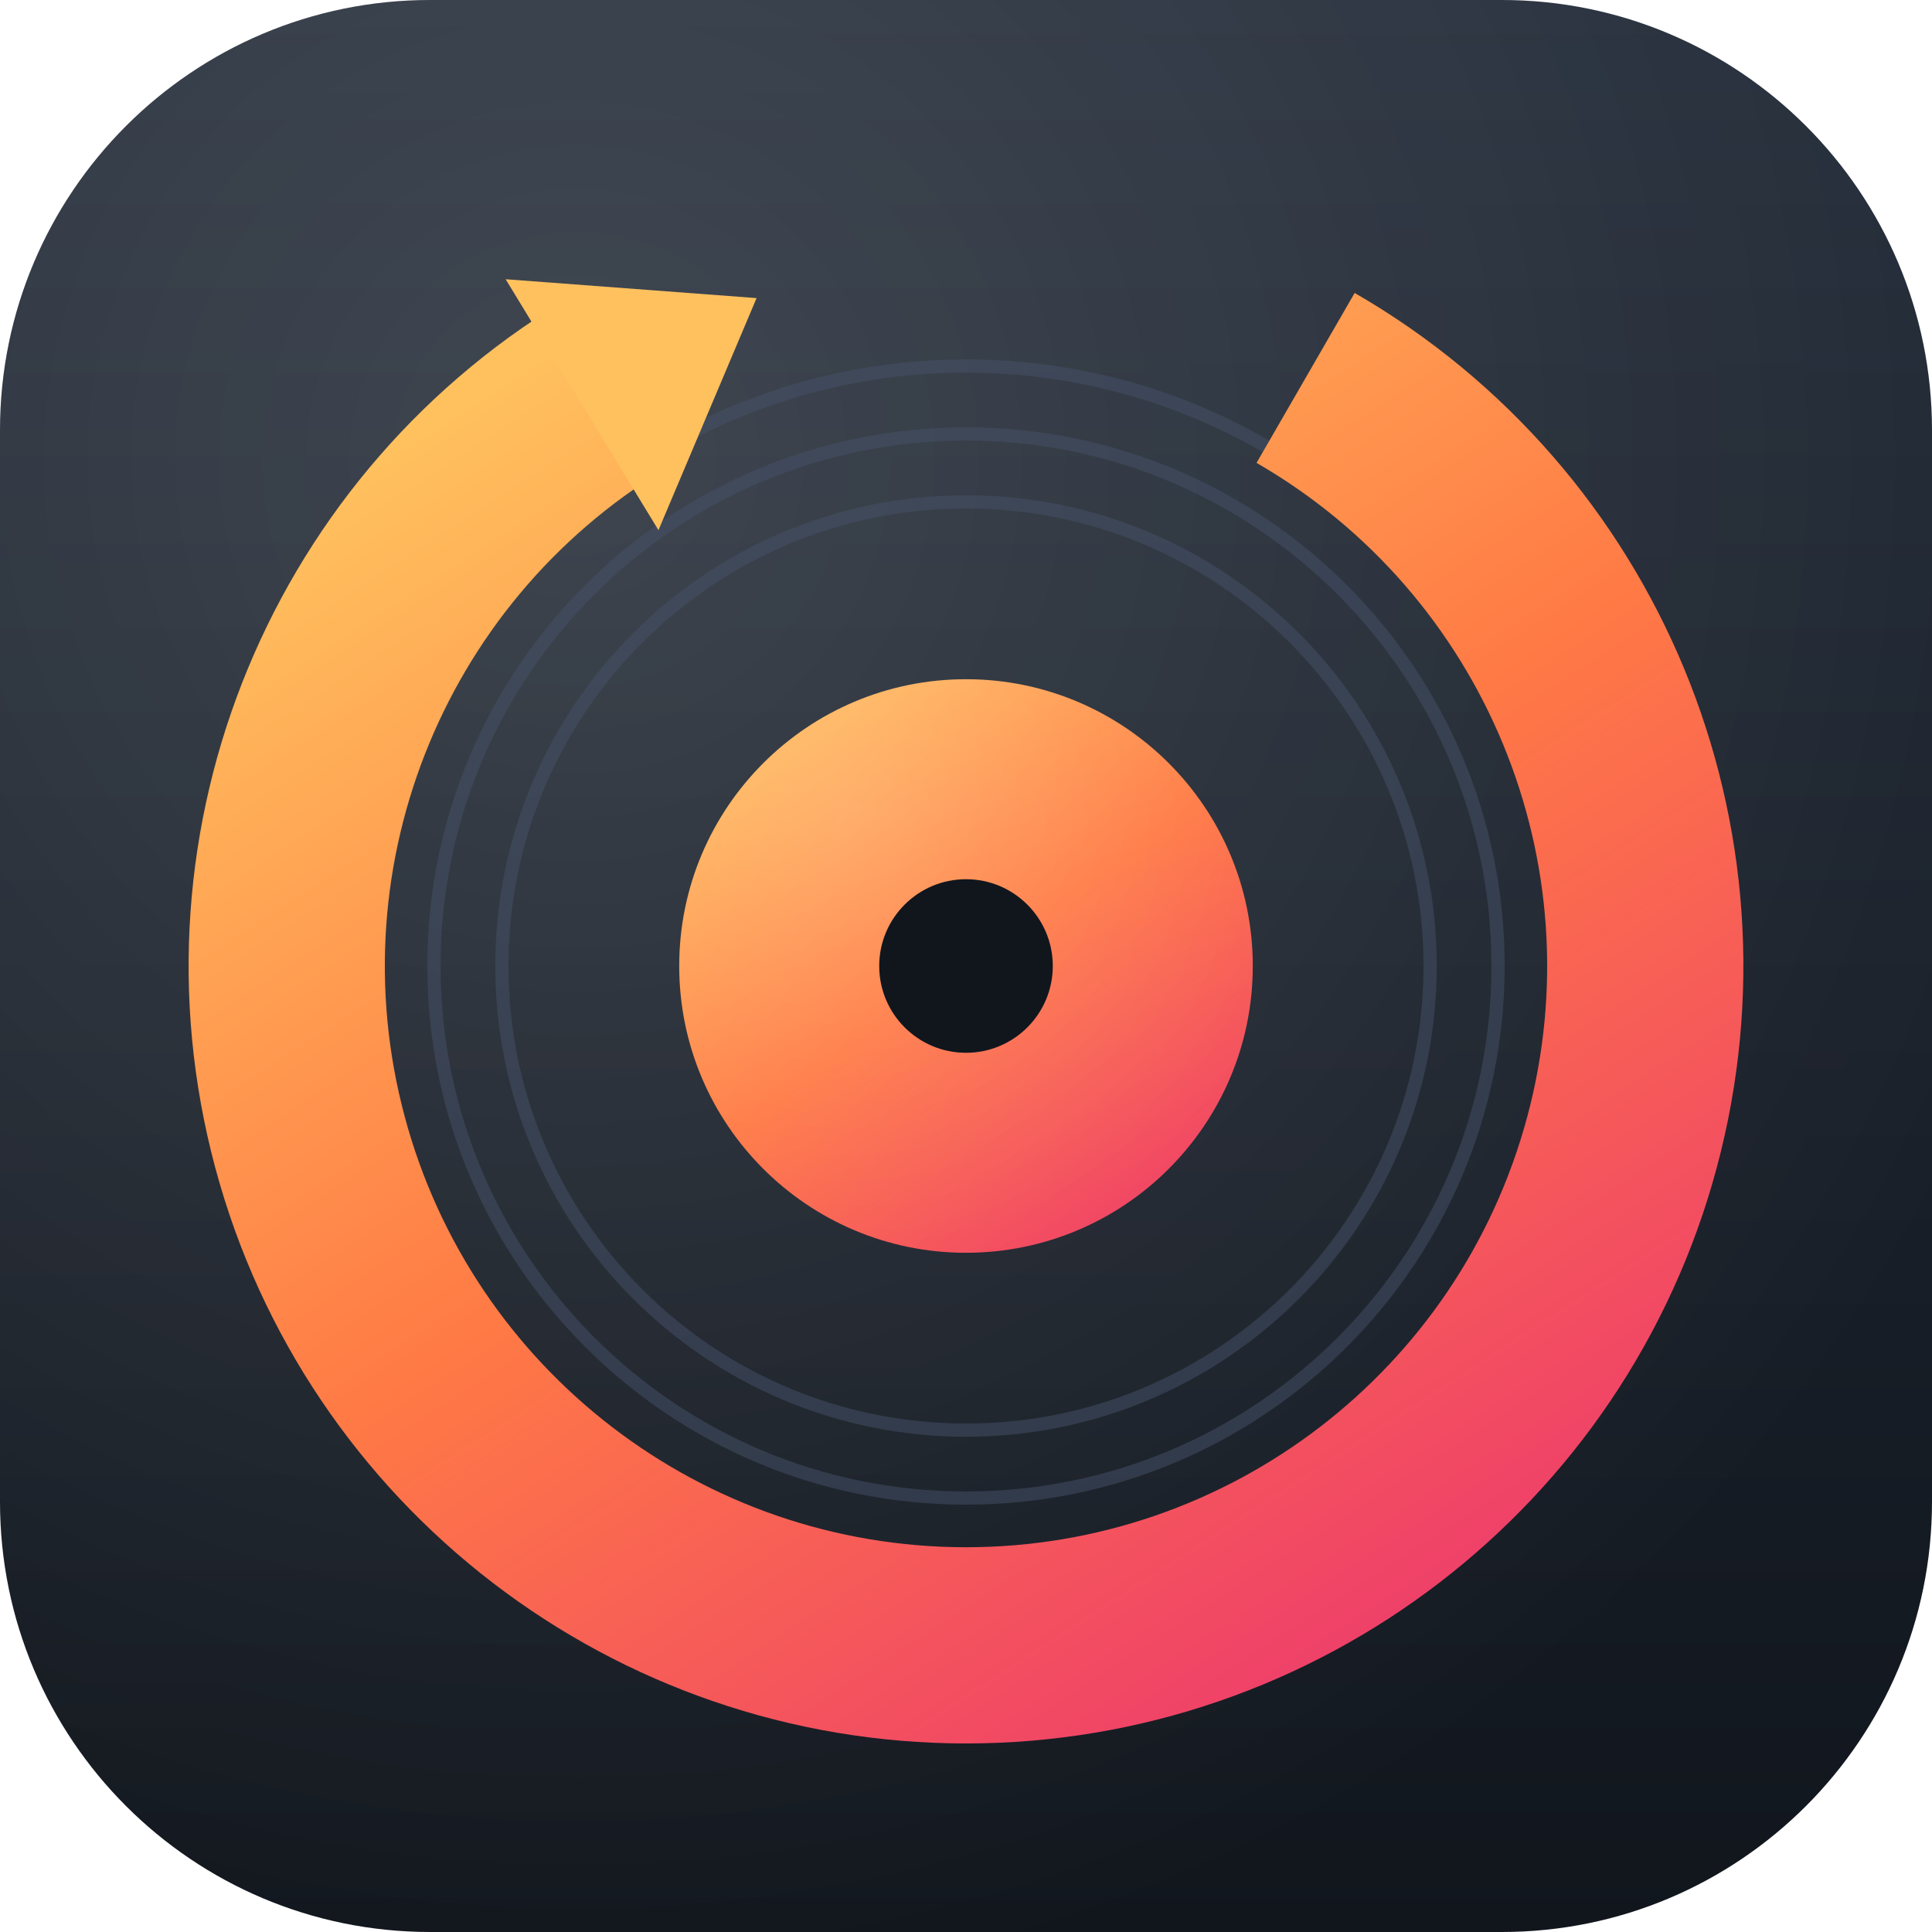
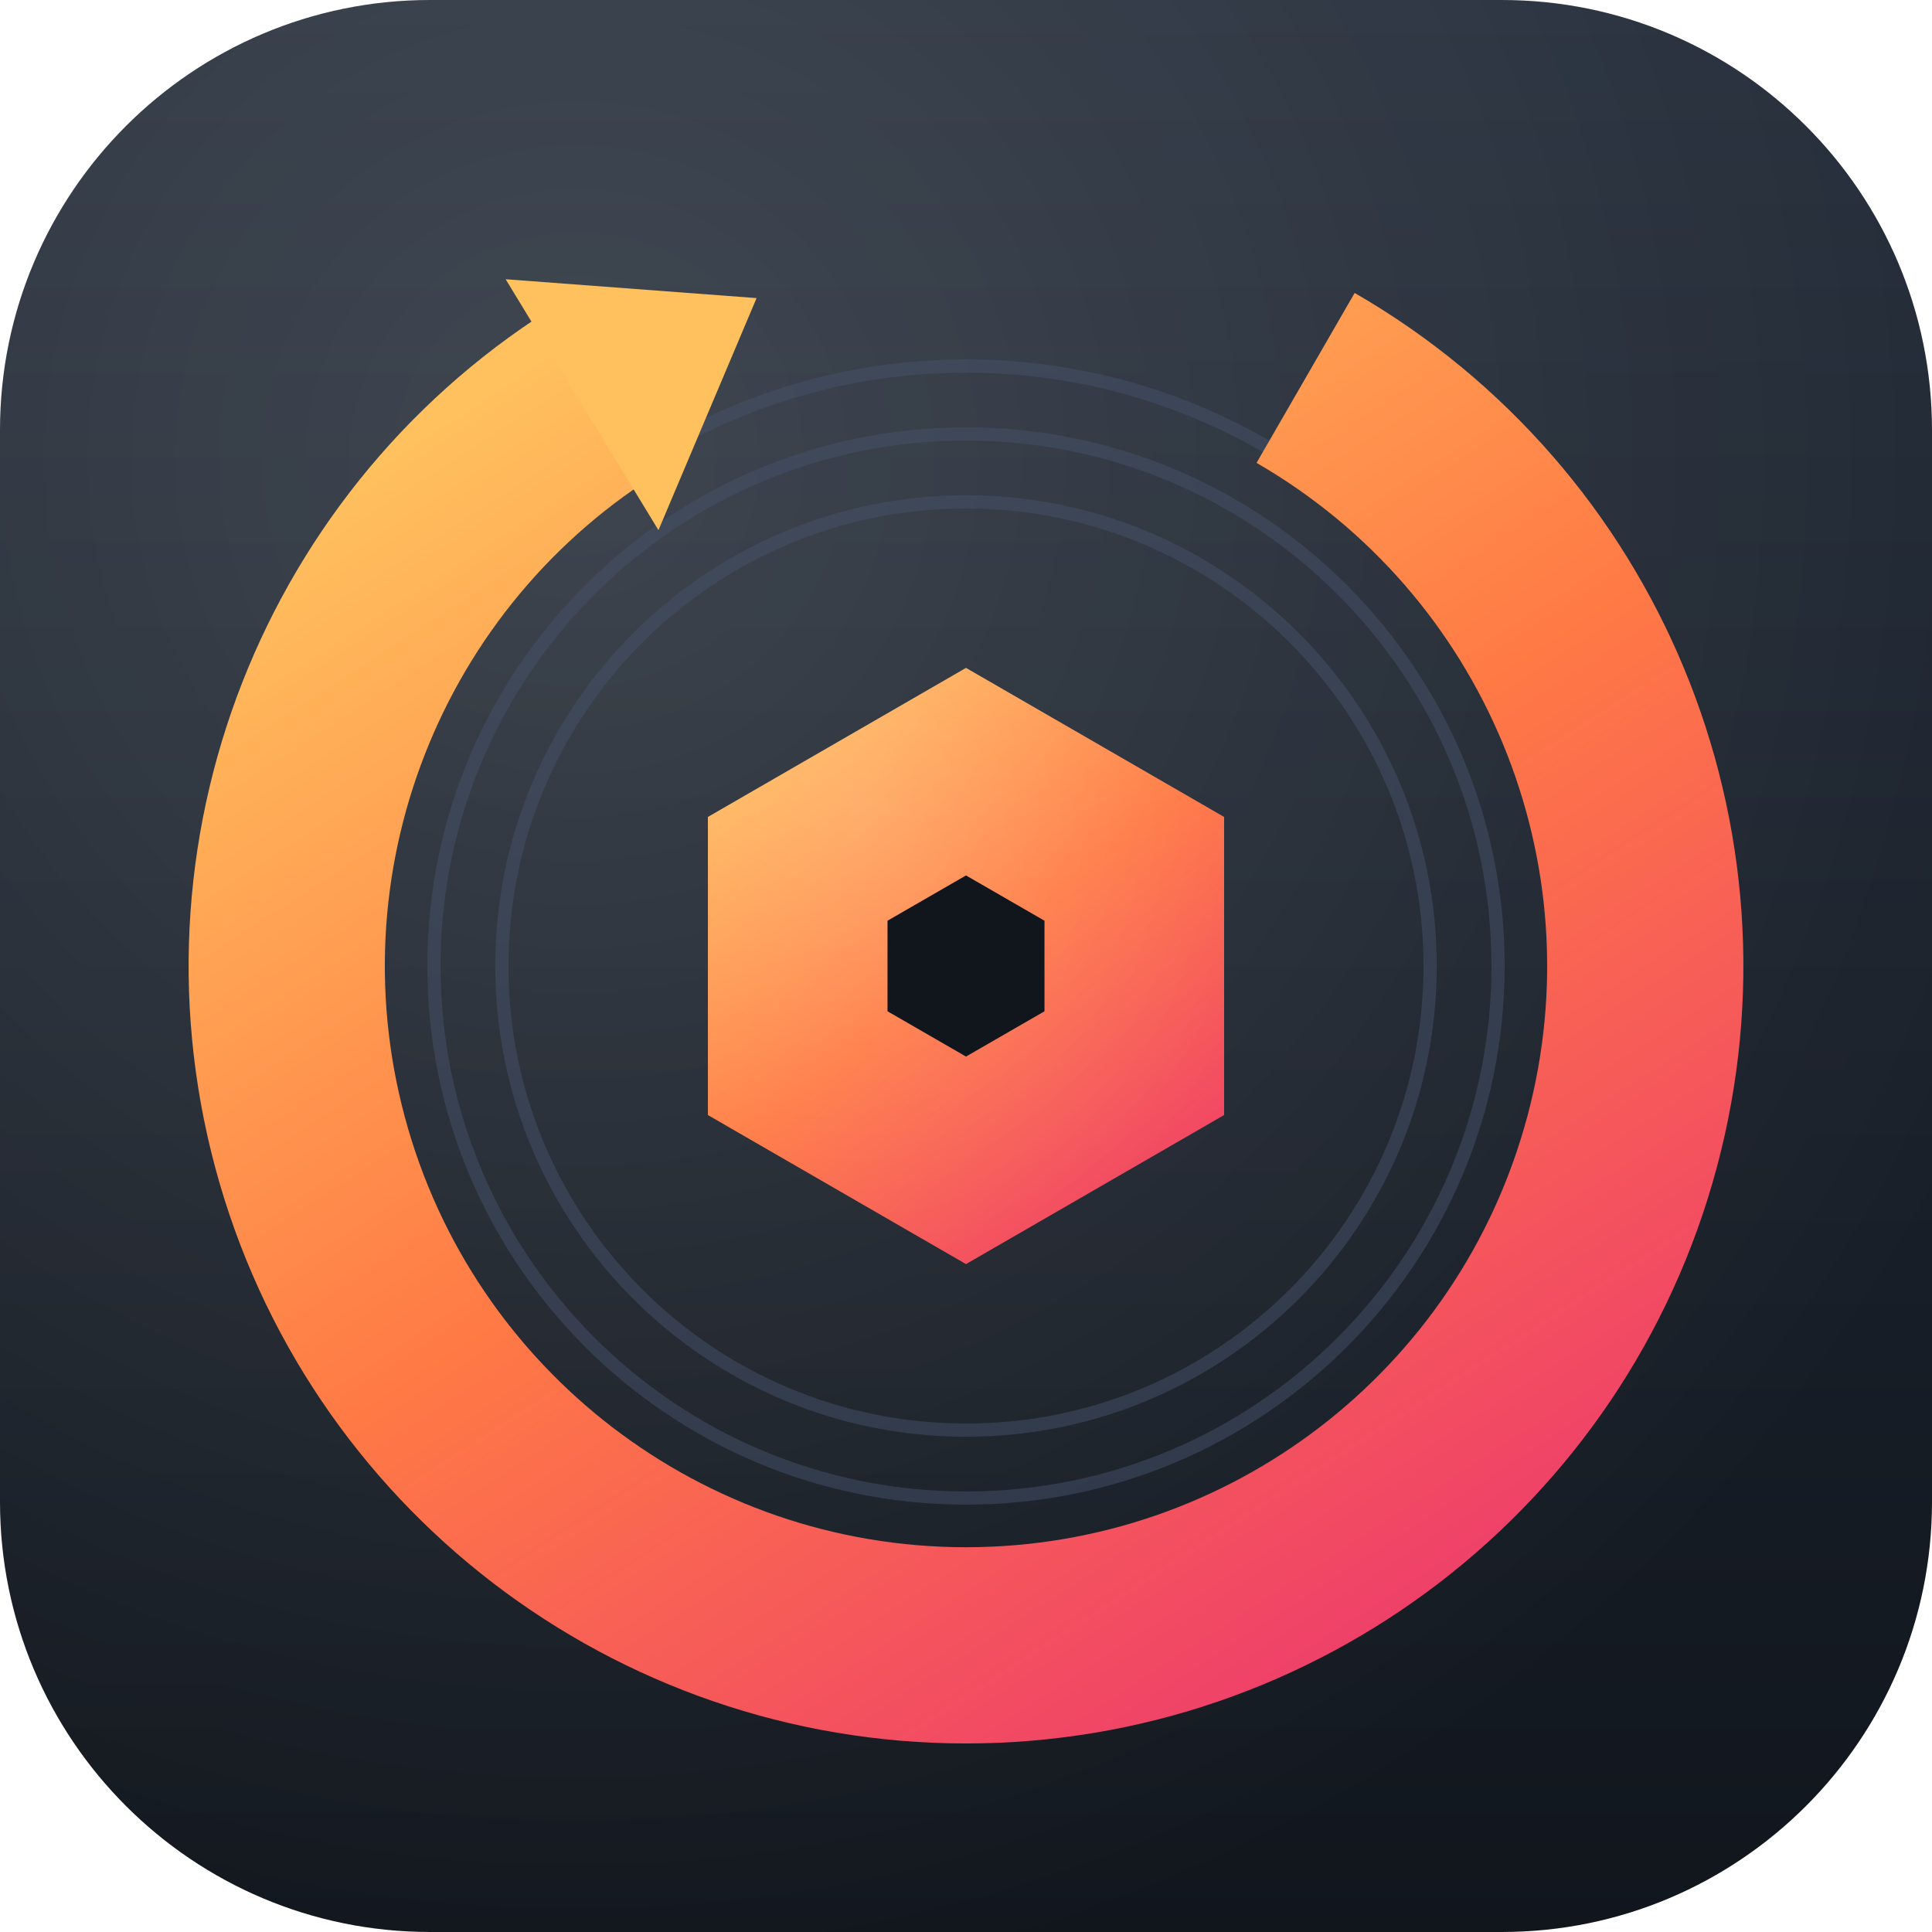
<svg xmlns="http://www.w3.org/2000/svg" viewBox="0 0 1024 1024" width="1024" height="1024">
  <defs>
    <linearGradient id="disc" x1="0.15" y1="0" x2="0.85" y2="1">
      <stop offset="0" stop-color="#FFC15E" />
      <stop offset="0.5" stop-color="#FF7A45" />
      <stop offset="1" stop-color="#EE3D6B" />
    </linearGradient>
    <linearGradient id="plate" x1="0" y1="0" x2="0" y2="1">
      <stop offset="0" stop-color="#242D3A" />
      <stop offset="1" stop-color="#11161D" />
    </linearGradient>
    <radialGradient id="sheen" cx="0.3" cy="0.24" r="0.8">
      <stop offset="0" stop-color="#ffffff" stop-opacity="0.14" />
      <stop offset="1" stop-color="#ffffff" stop-opacity="0" />
    </radialGradient>
  </defs>
  <rect width="1024" height="1024" rx="228" fill="url(#plate)" />
  <rect width="1024" height="1024" rx="228" fill="url(#sheen)" />
  <g fill="none" stroke="#46536B" stroke-opacity="0.5">
    <circle cx="512" cy="512" r="318" stroke-width="7" />
    <circle cx="512" cy="512" r="282" stroke-width="7" />
    <circle cx="512" cy="512" r="246" stroke-width="7" />
  </g>
  <path d="M 692 200.3 A 360 360 0 1 1 332 200.3" fill="none" stroke="url(#disc)" stroke-width="104" stroke-linecap="butt" />
  <path d="M 401 158 L 349 281 L 268 148 Z" fill="#FFC15E" />
-   <circle cx="512" cy="512" r="152" fill="url(#disc)" />
-   <circle cx="512" cy="512" r="152" fill="url(#sheen)" />
-   <circle cx="512" cy="512" r="46" fill="#11161D" />
+   <path d="M 512.0 354.0 L 648.8 433.0 L 648.8 591.0 L 512.0 670.0 L 375.2 591.0 L 375.2 433.0 Z" fill="url(#disc)" />
+   <path d="M 512.0 354.0 L 648.8 433.0 L 648.8 591.0 L 512.0 670.0 L 375.2 591.0 L 375.2 433.0 Z" fill="url(#sheen)" />
+   <path d="M 512.0 464.0 L 553.6 488.0 L 553.6 536.0 L 512.0 560.0 L 470.4 536.0 L 470.4 488.0 Z" fill="#11161D" />
</svg>
